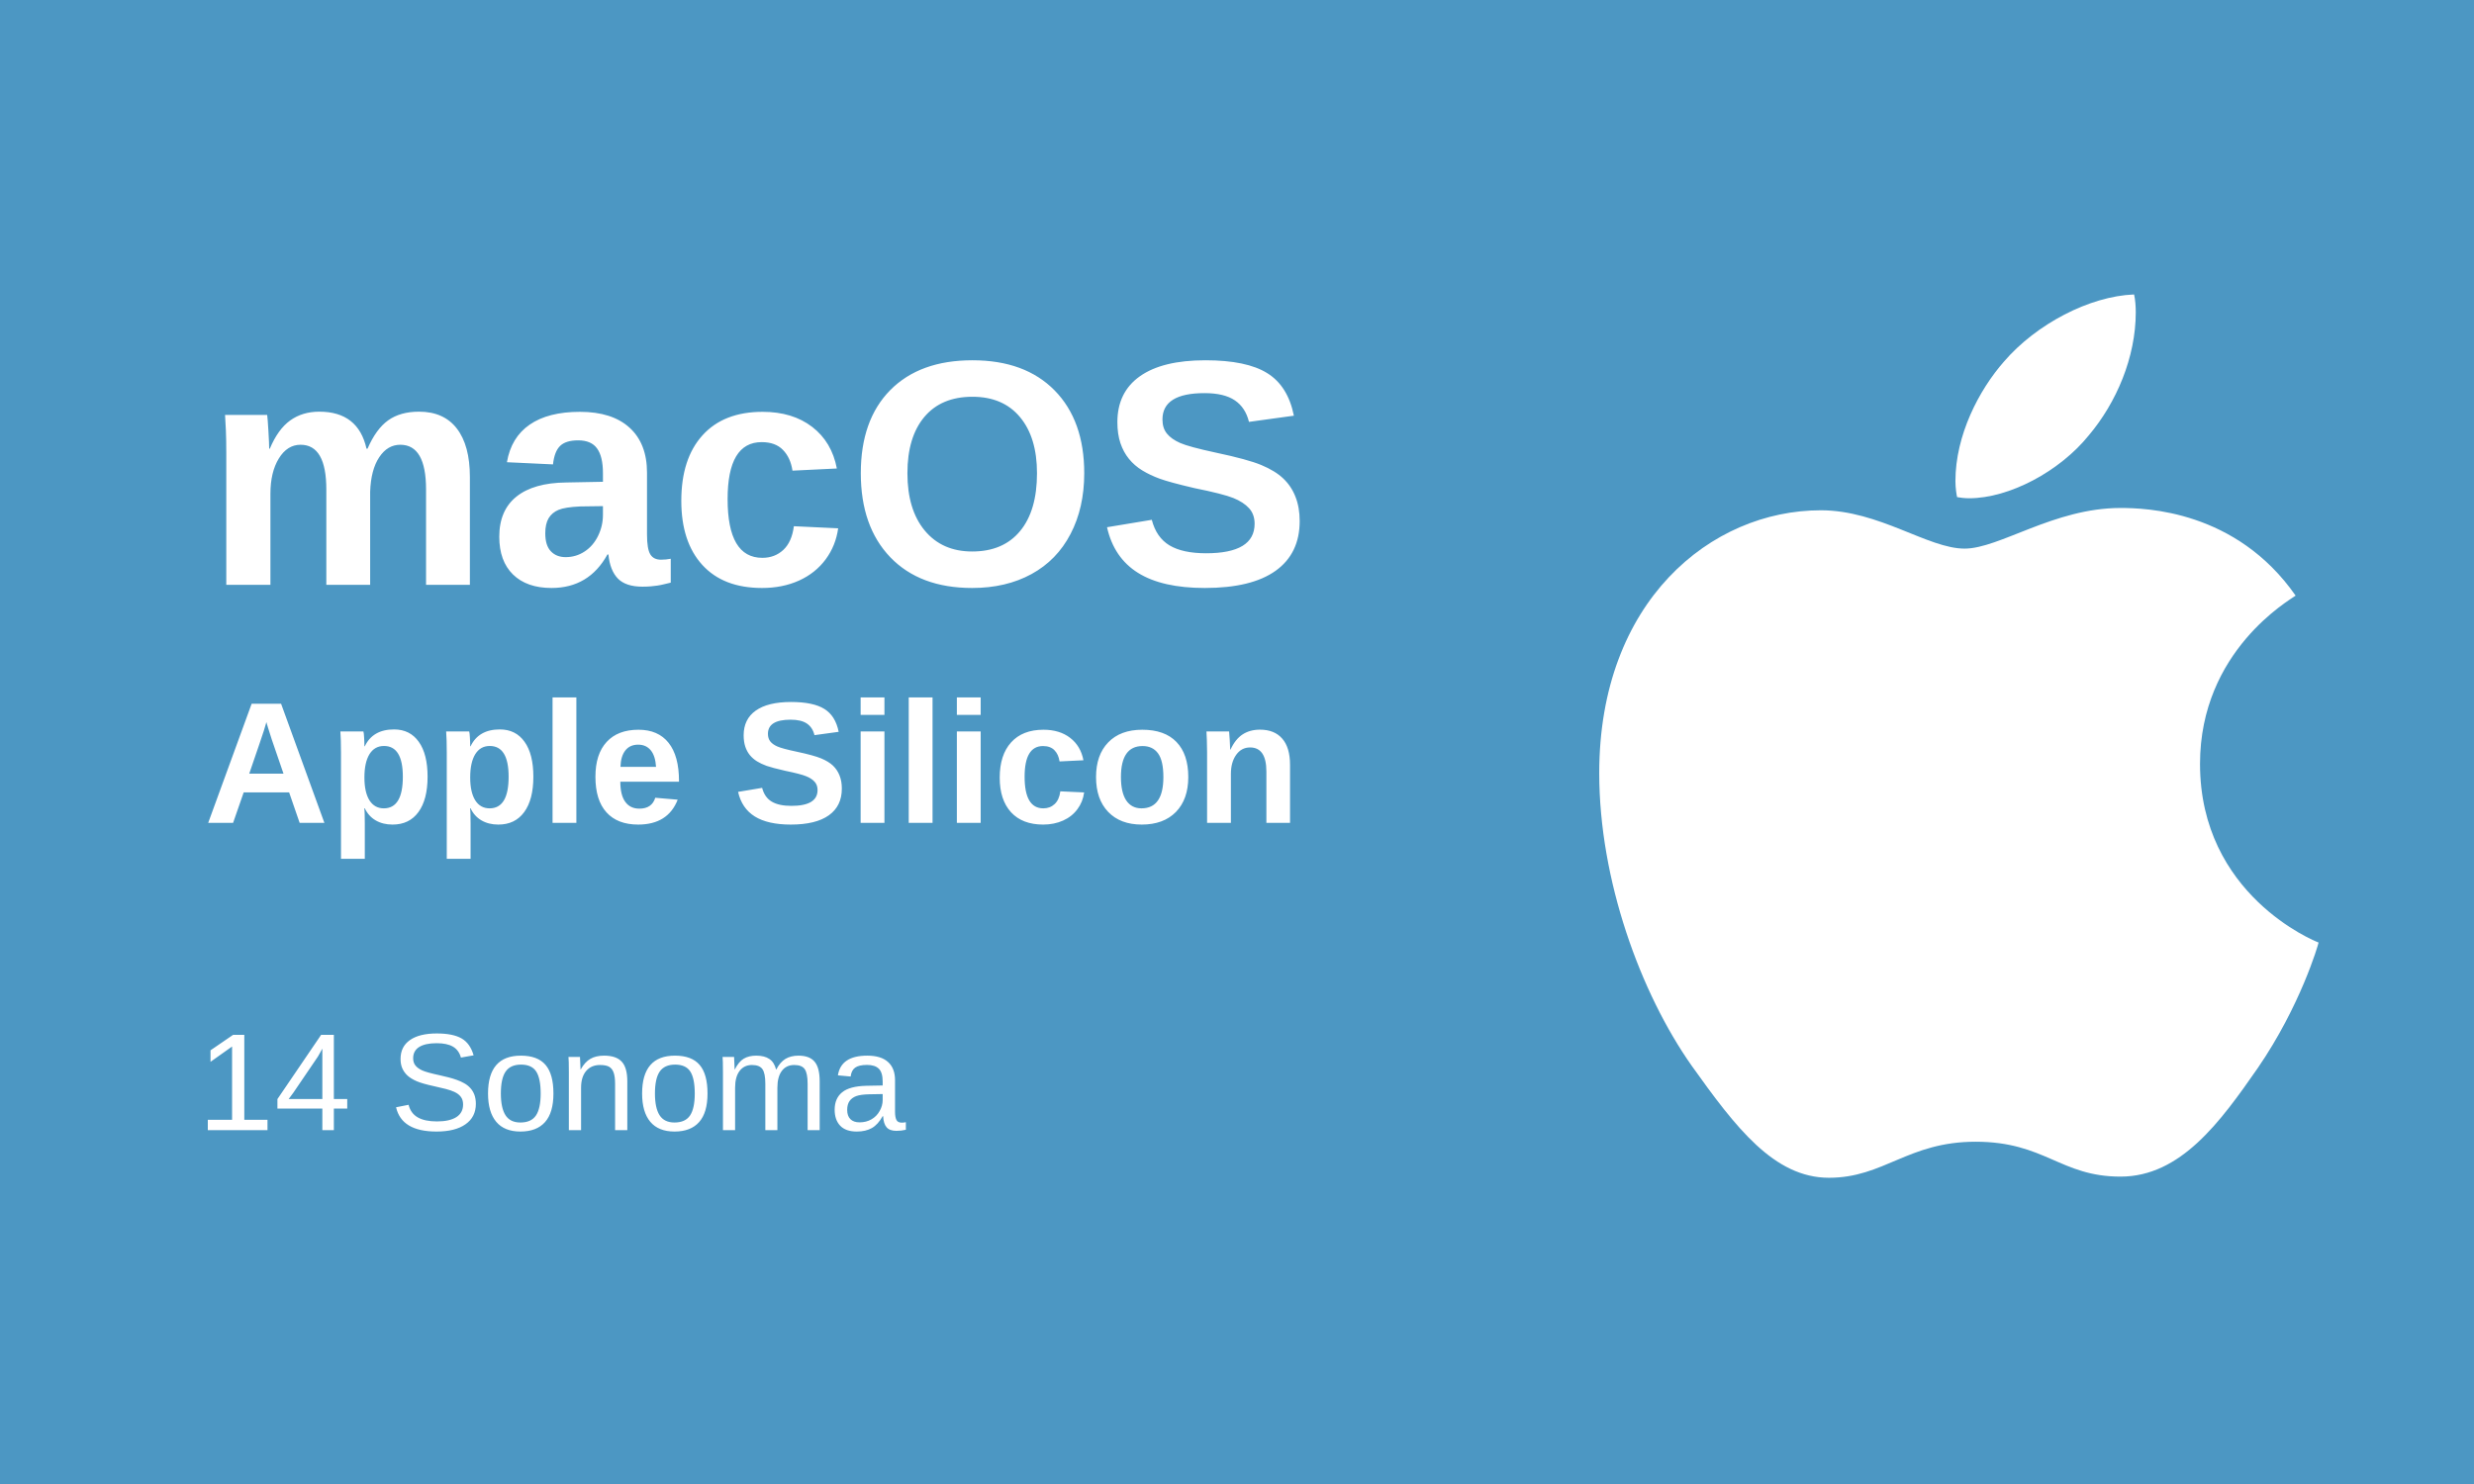
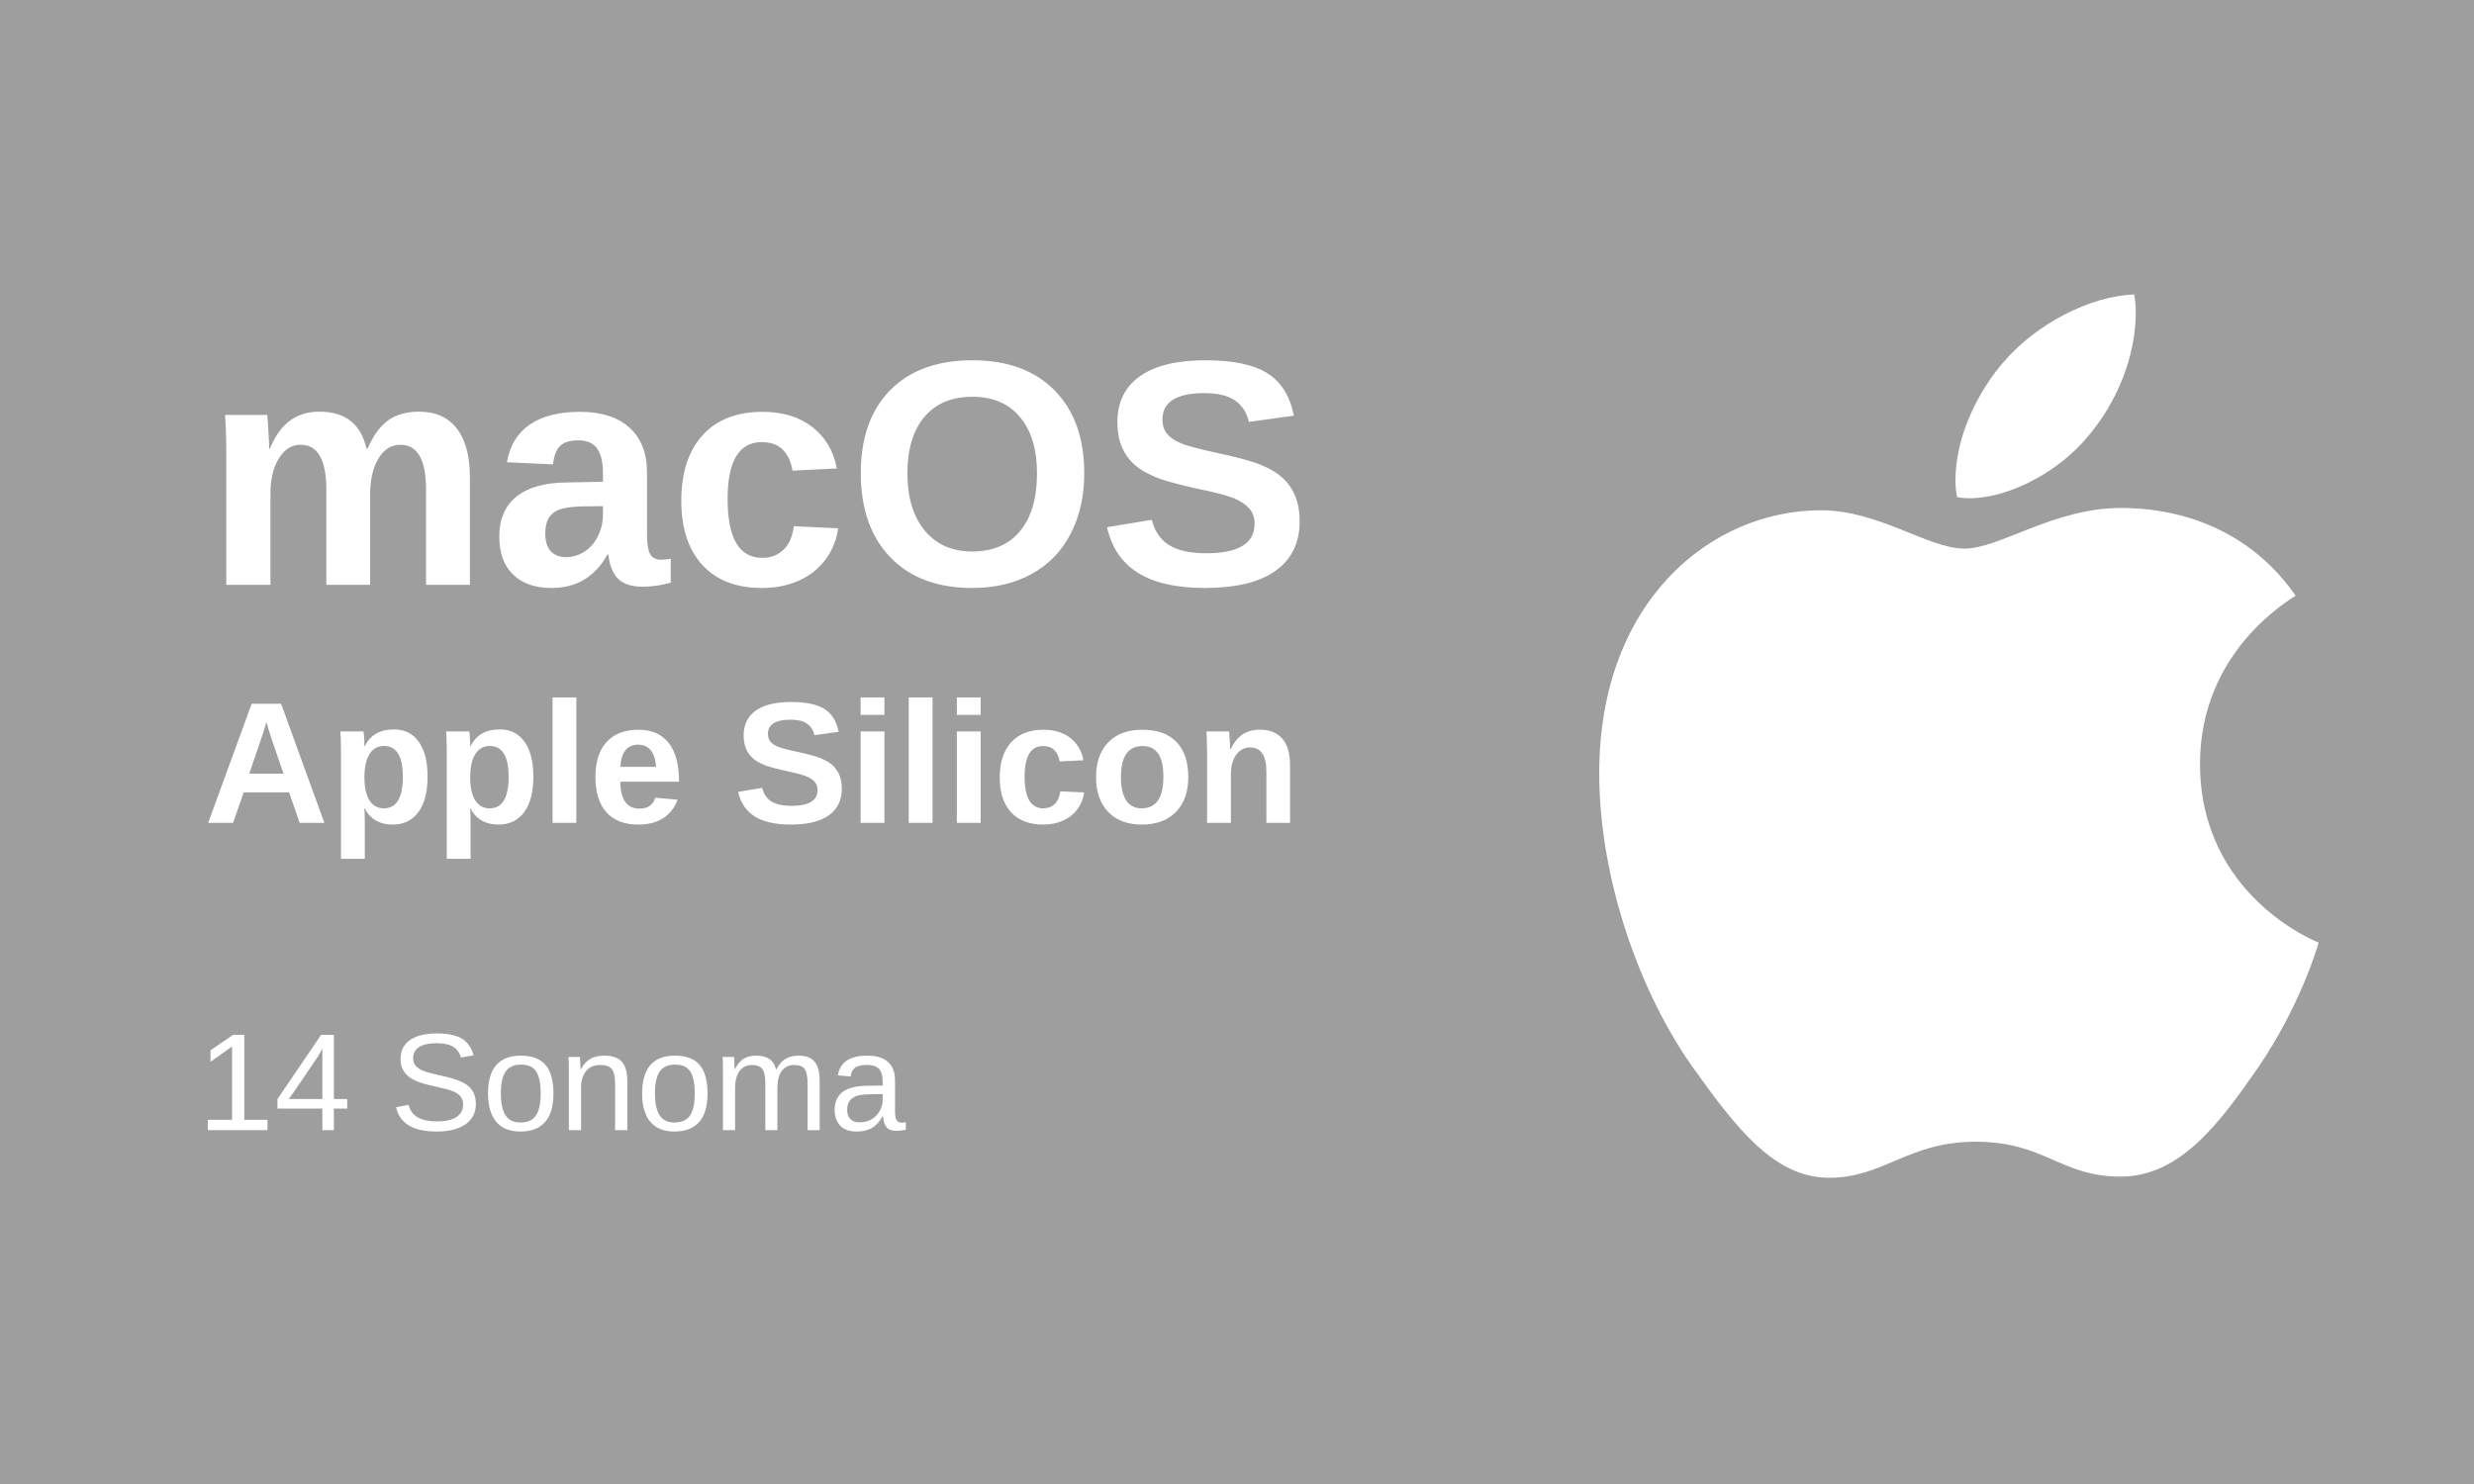
<svg xmlns="http://www.w3.org/2000/svg" width="666.667" height="400" viewBox="0 0 666.667 400">
  <defs>
    <clipPath id="a" clipPathUnits="userSpaceOnUse">
      <path d="M0 0h500v300H0Z" />
    </clipPath>
    <clipPath id="b" clipPathUnits="userSpaceOnUse">
      <path d="M-41.2 181.777h500v-300h-500Z" />
    </clipPath>
    <clipPath id="c" clipPathUnits="userSpaceOnUse">
      <path d="M-41.2 133.651h500v-300h-500Z" />
    </clipPath>
    <clipPath id="d" clipPathUnits="userSpaceOnUse">
      <path d="M323.15 61.89h145.485v178.582H323.15Z" />
    </clipPath>
    <clipPath id="e" clipPathUnits="userSpaceOnUse">
      <path d="M-39.858 71.533h500v-300h-500Z" />
    </clipPath>
  </defs>
-   <path d="M0 0h500v300H0Z" clip-path="url(#a)" style="fill:#4C97C3;fill-opacity:1;fill-rule:nonzero;stroke:none" transform="matrix(1.33333 0 0 -1.33333 0 400)" />
+   <path d="M0 0h500v300H0Z" clip-path="url(#a)" style="fill:#9e9e9e;fill-opacity:1;fill-rule:nonzero;stroke:none" transform="matrix(1.33333 0 0 -1.33333 0 400)" />
  <text xml:space="preserve" clip-path="url(#b)" transform="translate(54.934 157.63)scale(1.33333)">
    <tspan x="0" y="0" dx="0 2.009 2.009 2.009 2.009" style="font-variant:normal;font-weight:700;font-size:65px;font-family:Arial;writing-mode:lr-tb;fill:#fff;fill-opacity:1;fill-rule:nonzero;stroke:none">macOS</tspan>
  </text>
  <text xml:space="preserve" clip-path="url(#c)" transform="translate(54.934 221.799)scale(1.33333)">
    <tspan x="0" y="0" dx="0 2.006 2.006 2.006 2.006 2.006 2.006 2.006 2.006 2.006 2.006 2.006 2.006" style="font-variant:normal;font-weight:700;font-size:35px;font-family:Arial;writing-mode:lr-tb;fill:#fff;fill-opacity:1;fill-rule:nonzero;stroke:none">Apple Silicon</tspan>
  </text>
  <path d="M463.95 179.593c-1.035-.803-19.322-11.107-19.322-34.02 0-26.502 23.268-35.877 23.965-36.109-.107-.572-3.696-12.84-12.268-25.34-7.644-11.001-15.626-21.984-27.77-21.984s-15.269 7.054-29.287 7.054c-13.662 0-18.52-7.287-29.627-7.287-11.108 0-18.859 10.18-27.77 22.68-10.322 14.68-18.662 37.485-18.662 59.129 0 34.717 22.573 53.128 44.79 53.128 11.803 0 21.643-7.75 29.054-7.75 7.054 0 18.054 8.215 31.485 8.215 5.09 0 23.375-.465 35.412-17.716m-41.788 32.413c5.553 6.59 9.482 15.733 9.482 24.877 0 1.268-.107 2.553-.338 3.59-9.037-.34-19.788-6.018-26.27-13.538-5.09-5.785-9.84-14.929-9.84-24.198 0-1.392.232-2.785.34-3.232.57-.107 1.5-.231 2.428-.231 8.107 0 18.304 5.428 24.198 12.732" clip-path="url(#d)" style="fill:#fff;fill-opacity:1;fill-rule:nonzero;stroke:none" transform="matrix(1.33333 0 0 -1.33333 0 400)" />
  <text xml:space="preserve" clip-path="url(#e)" transform="translate(53.144 304.623)scale(1.33333)">
    <tspan x="0" y="0" style="font-variant:normal;font-weight:400;font-size:28px;font-family:Arial;writing-mode:lr-tb;fill:#fff;fill-opacity:1;fill-rule:nonzero;stroke:none">14 Sonoma</tspan>
  </text>
</svg>
